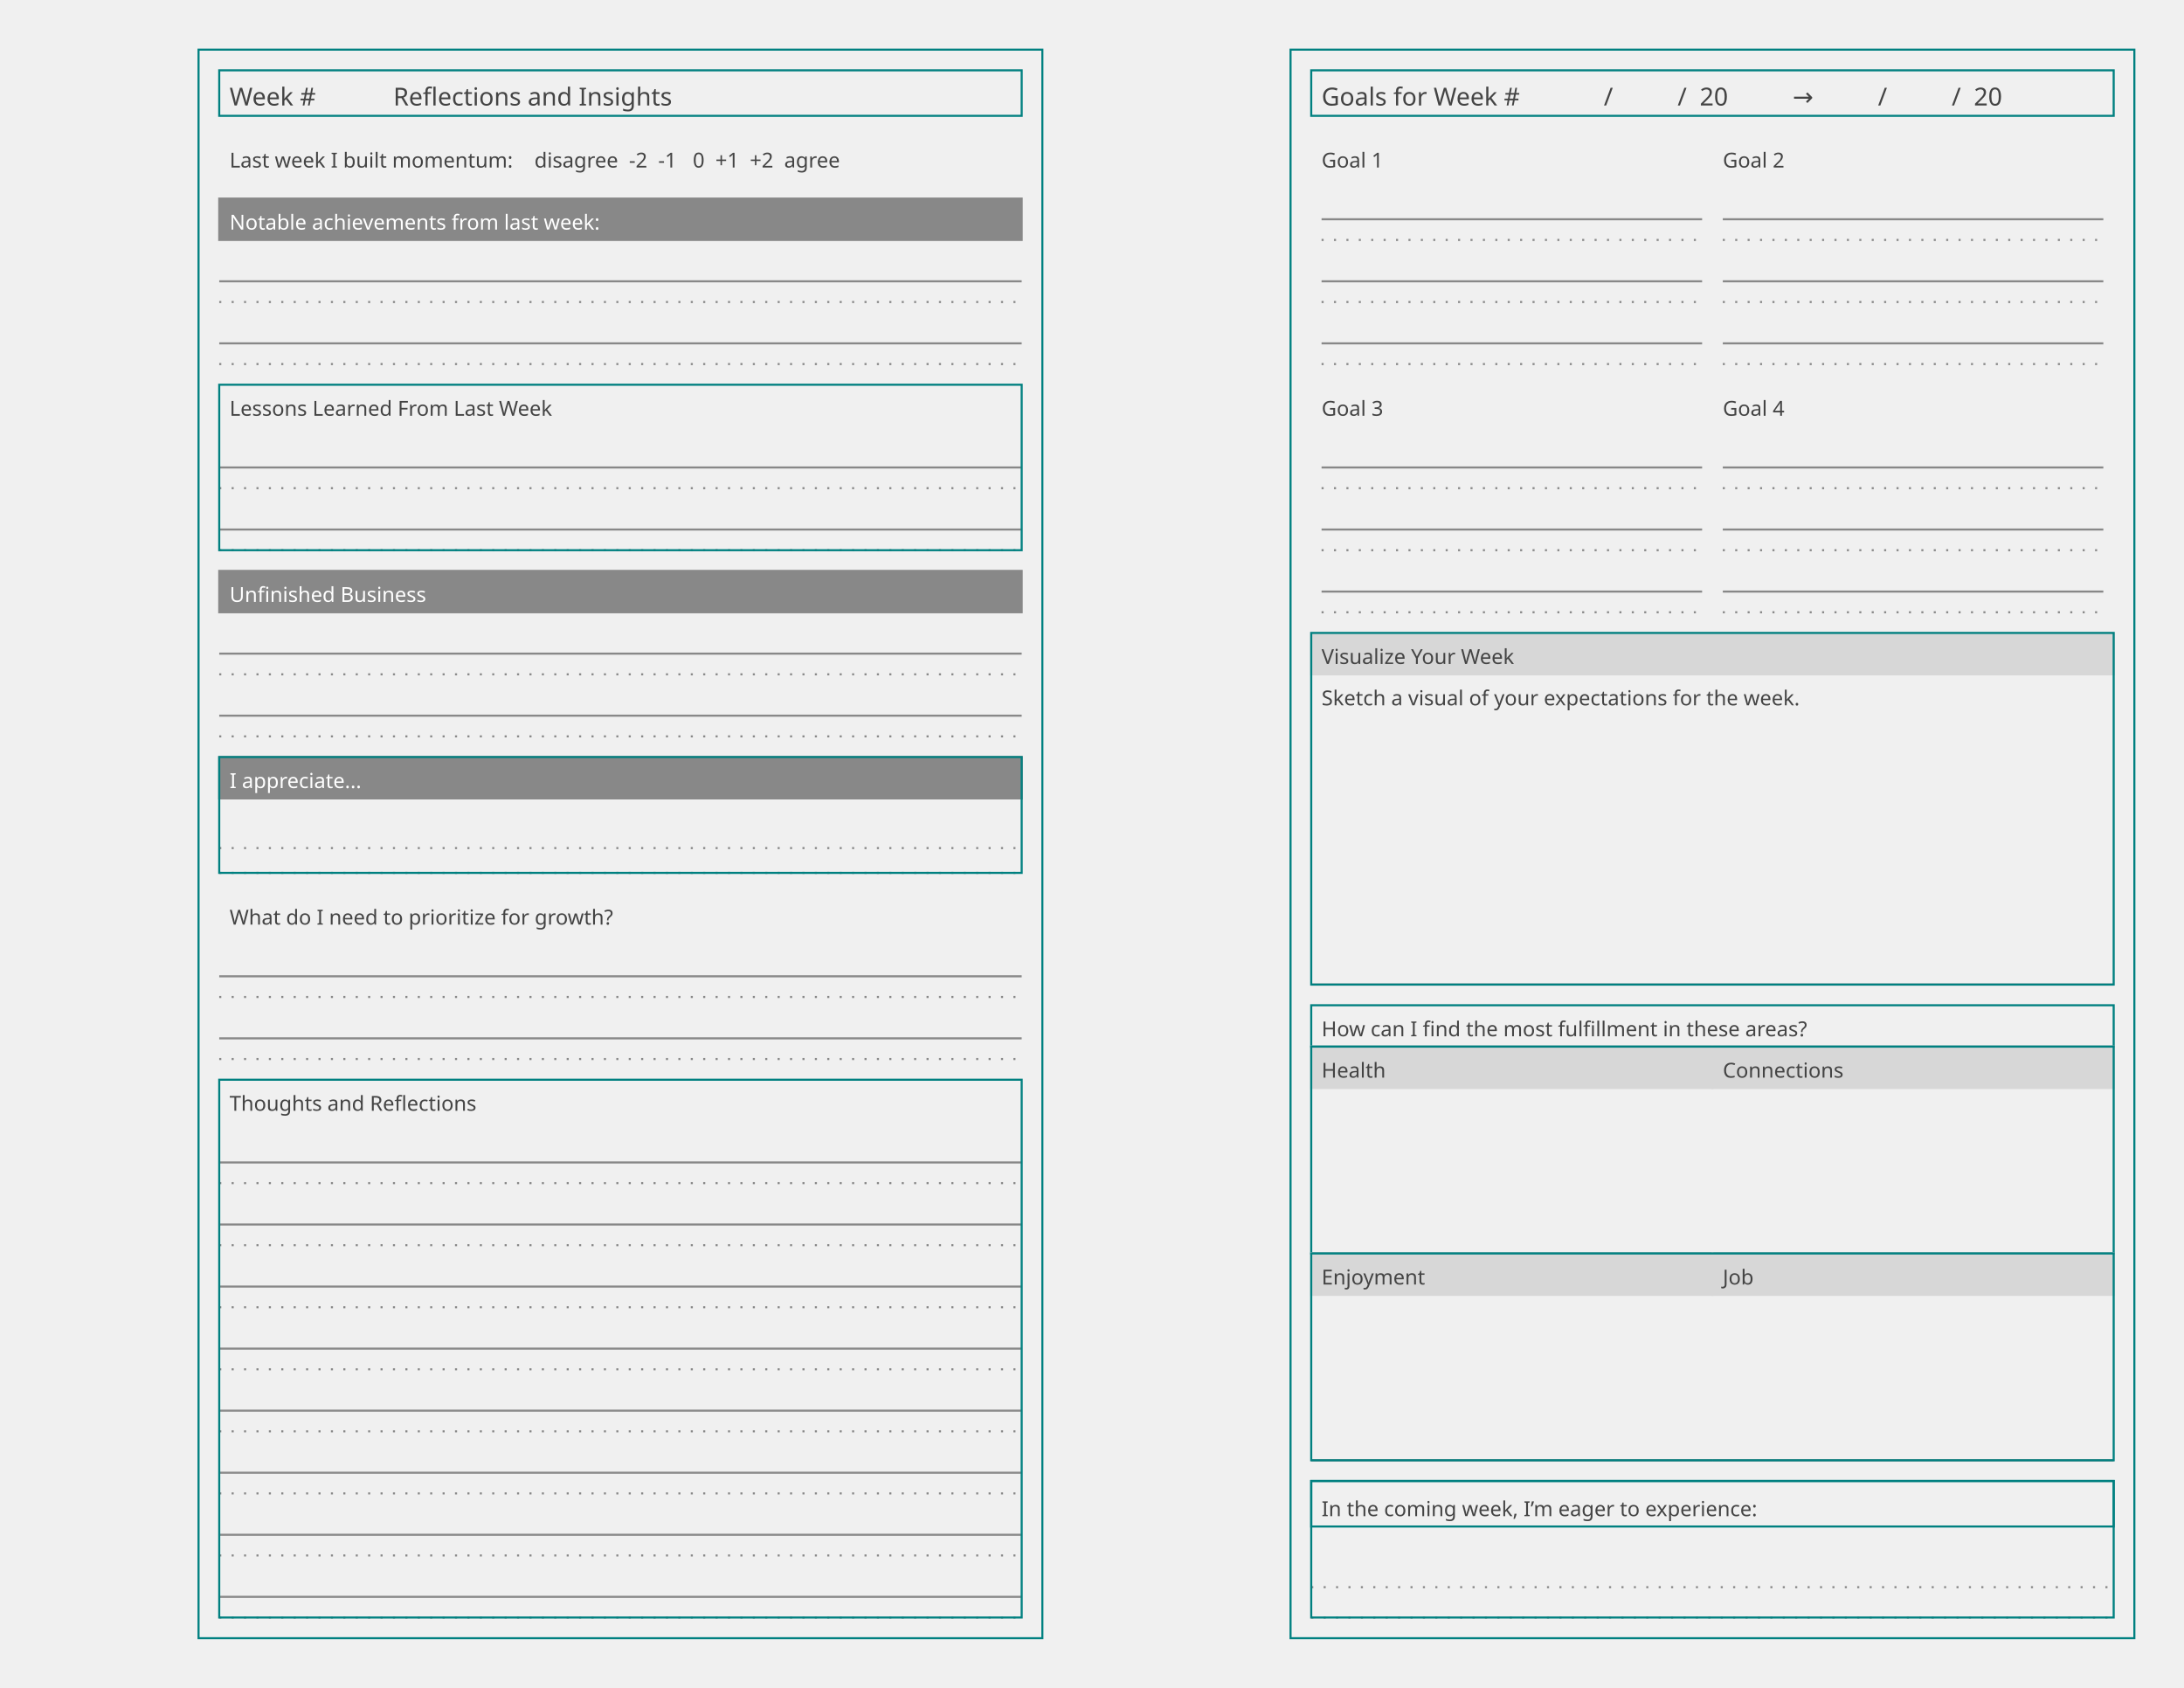
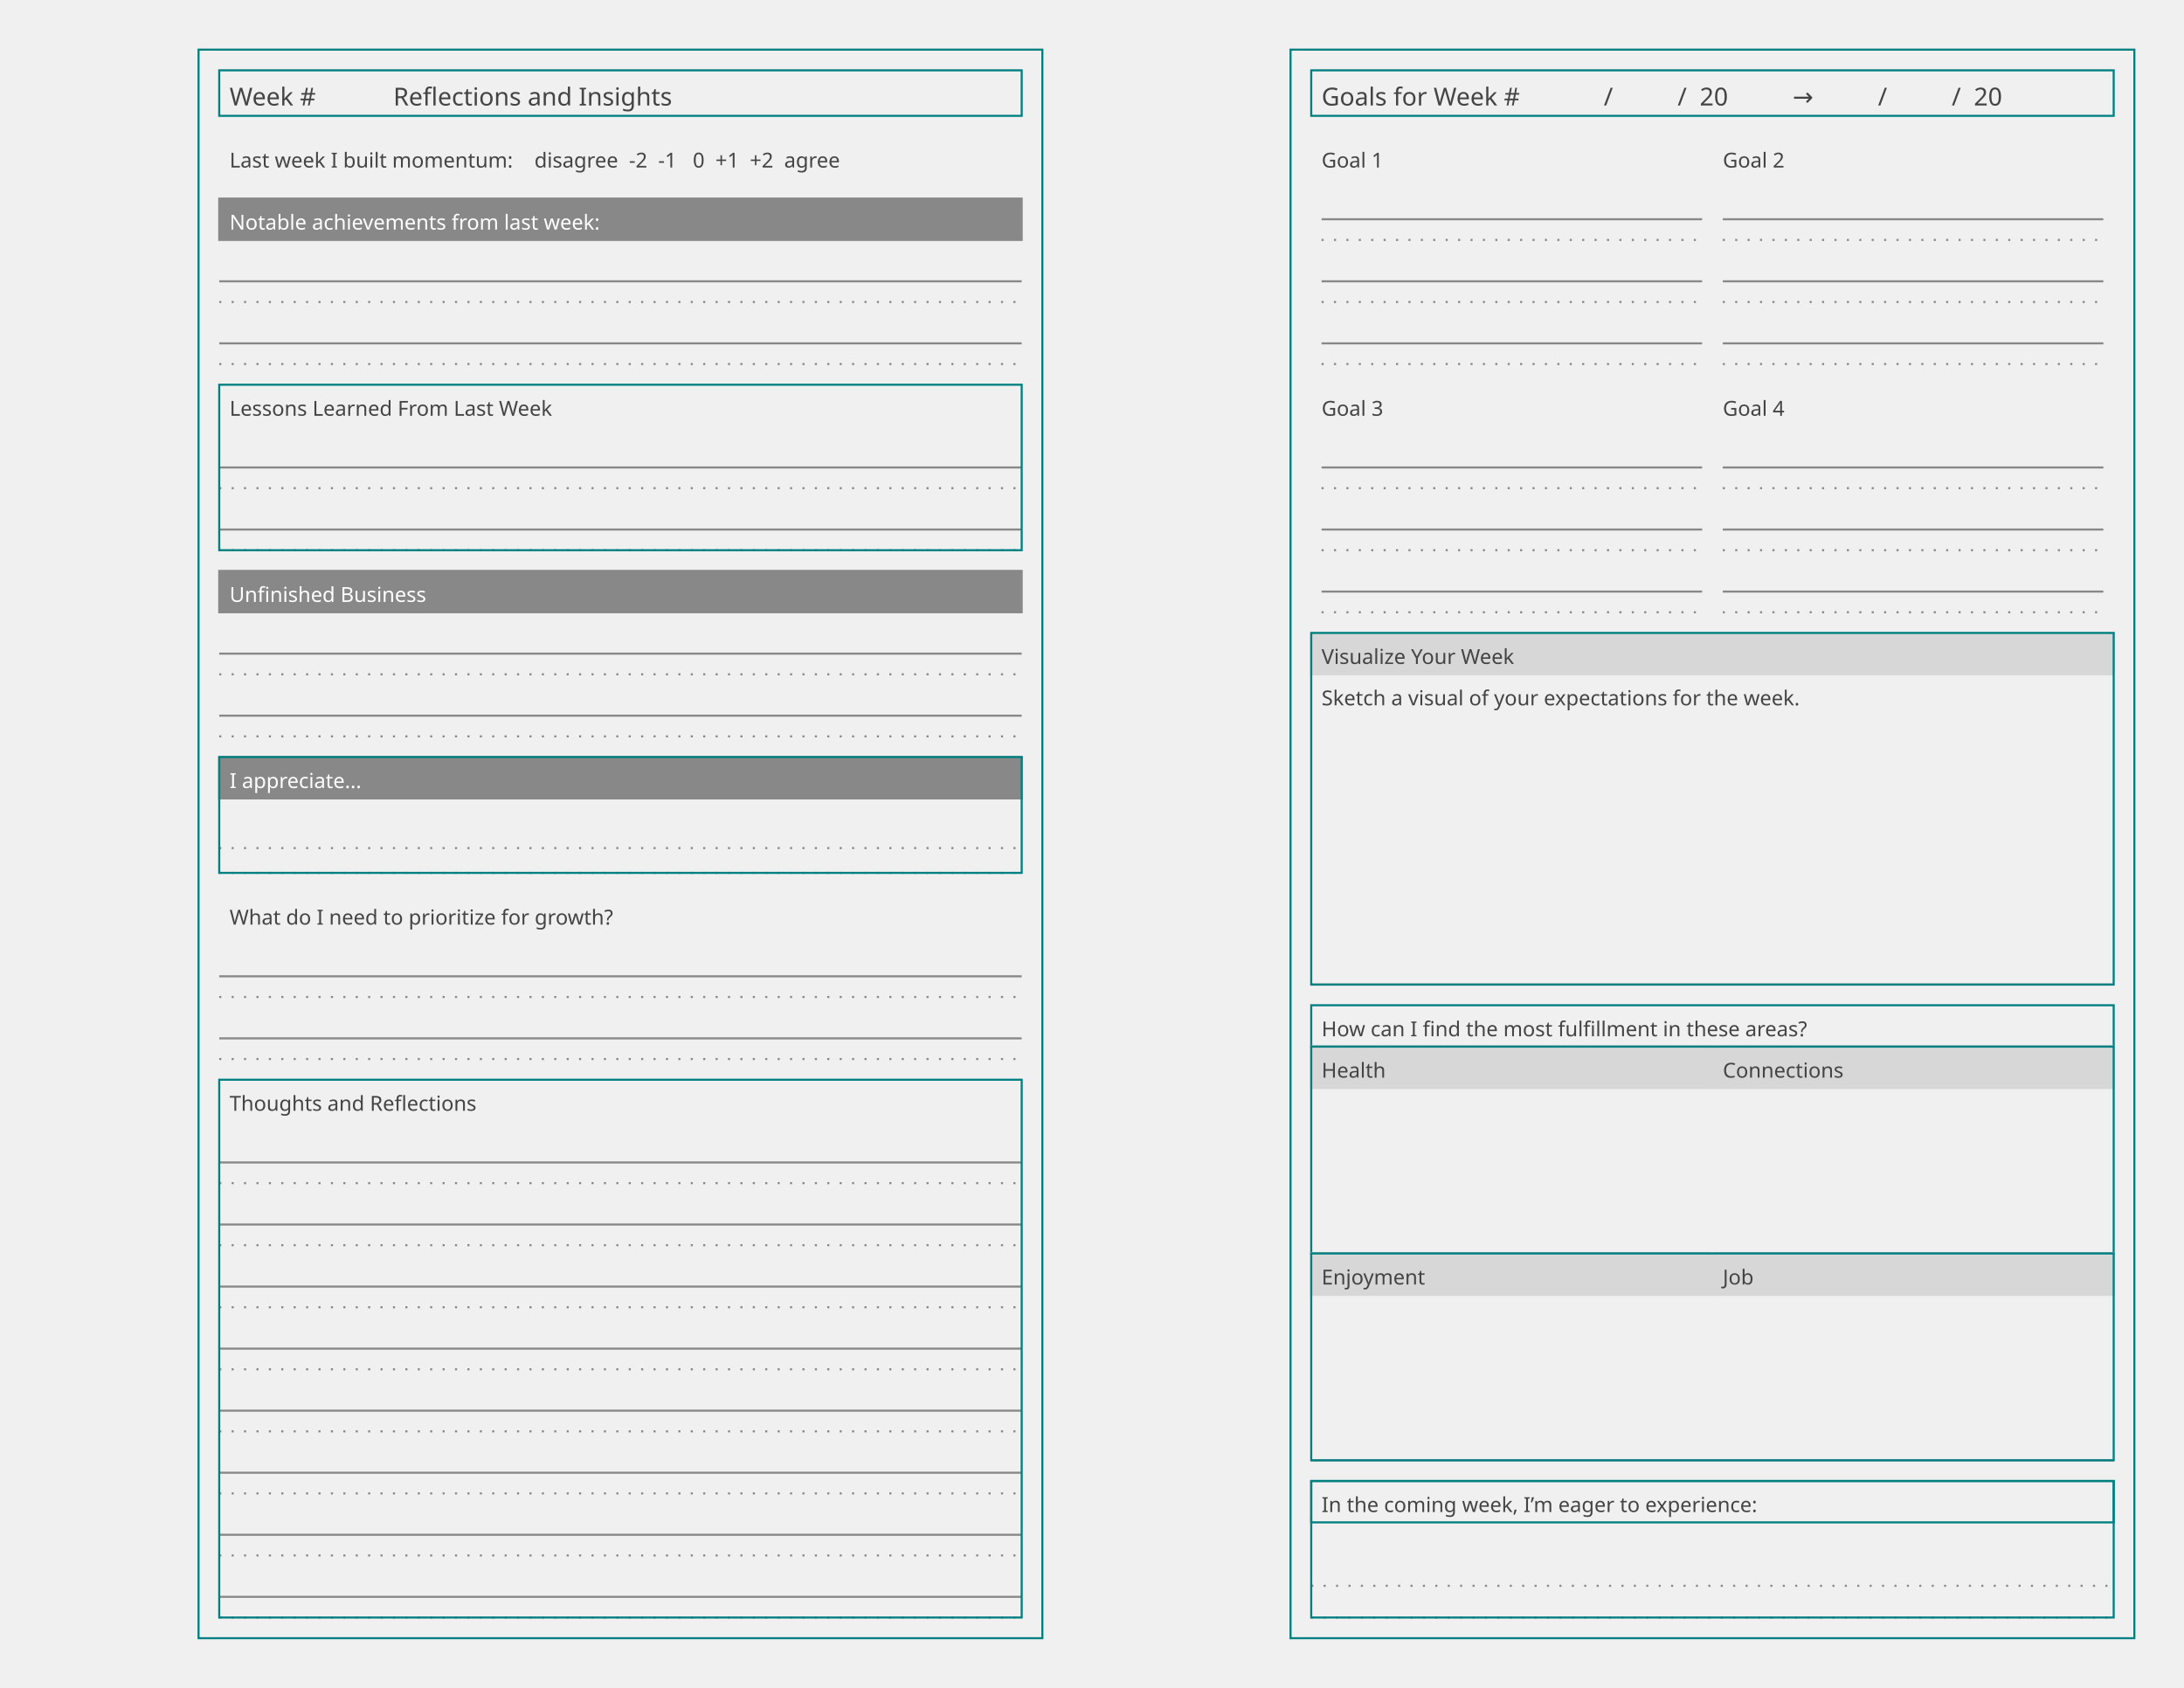
<svg xmlns="http://www.w3.org/2000/svg" baseProfile="tiny" height="8.5in" version="1.2" width="11in">
  <defs />
  <g transform="translate(96, 24.0)">
    <rect fill="none" height="768.0" stroke="#008080" width="408.0" x="0" y="0" />
    <g transform="translate(10, 10)">
      <rect fill="none" height="22" stroke="#008080" stroke-width="1" width="388.0" x="0" y="0" />
      <text alignment-baseline="text-after-edge" fill="#444444" font-family="Trebuchet MS" font-size="12" text-anchor="start" transform="translate(5,17)">Week #            Reflections and Insights</text>
    </g>
    <g transform="translate(10, 32)">
      <g transform="translate(0,10)">
        <text alignment-baseline="text-after-edge" fill="#444444" font-family="Ubuntu Mono" font-size="10" text-anchor="start" transform="translate(5,15)">Last week I built momentum:    disagree  -2  -1   0  +1  +2  agree</text>
      </g>
      <g transform="translate(0,40)">
        <g>
          <g transform="translate(0,0)">
            <rect fill="#888888" height="20" stroke="#888888" stroke-width="1" width="388.0" x="0" y="0" />
            <text alignment-baseline="text-after-edge" fill="#ffffff" font-family="Trebuchet MS" font-size="10" text-anchor="start" transform="translate(5,15)">Notable achievements from last week:</text>
          </g>
          <g transform="translate(0,20)">
            <g>
              <line stroke="#888888" stroke-dasharray="1,5" stroke-width="1" transform="translate(0,30.0)" x1="0" x2="388.0" y1="0" y2="0" />
              <line stroke="#888888" stroke-dasharray="1,5" stroke-width="1" transform="translate(0,60.0)" x1="0" x2="388.0" y1="0" y2="0" />
            </g>
            <g>
              <line stroke="#888888" stroke-dasharray="1,0" stroke-width="1" transform="translate(0,20.0)" x1="0" x2="388.0" y1="0" y2="0" />
              <line stroke="#888888" stroke-dasharray="1,0" stroke-width="1" transform="translate(0,50.0)" x1="0" x2="388.0" y1="0" y2="0" />
            </g>
          </g>
        </g>
      </g>
      <g transform="translate(0,130)">
        <g>
          <g transform="translate(0,0)">
            <text alignment-baseline="text-after-edge" fill="#444444" font-family="Trebuchet MS" font-size="10" text-anchor="start" transform="translate(5,15)">Lessons Learned From Last Week</text>
          </g>
          <g transform="translate(0,20)">
            <g>
              <line stroke="#888888" stroke-dasharray="1,5" stroke-width="1" transform="translate(0,30.0)" x1="0" x2="388.0" y1="0" y2="0" />
              <line stroke="#888888" stroke-dasharray="1,5" stroke-width="1" transform="translate(0,60.0)" x1="0" x2="388.0" y1="0" y2="0" />
            </g>
            <g>
              <line stroke="#888888" stroke-dasharray="1,0" stroke-width="1" transform="translate(0,20.0)" x1="0" x2="388.0" y1="0" y2="0" />
              <line stroke="#888888" stroke-dasharray="1,0" stroke-width="1" transform="translate(0,50.0)" x1="0" x2="388.0" y1="0" y2="0" />
            </g>
          </g>
        </g>
        <rect fill="none" height="80" stroke="#008080" stroke-width="1" width="388.0" x="0" y="0" />
      </g>
      <g transform="translate(0,220)">
        <g>
          <g transform="translate(0,0)">
            <rect fill="#888888" height="20" stroke="#888888" stroke-width="1" width="388.0" x="0" y="0" />
            <text alignment-baseline="text-after-edge" fill="#ffffff" font-family="Trebuchet MS" font-size="10" text-anchor="start" transform="translate(5,15)">Unfinished Business</text>
          </g>
          <g transform="translate(0,20)">
            <g>
              <line stroke="#888888" stroke-dasharray="1,5" stroke-width="1" transform="translate(0,30.0)" x1="0" x2="388.0" y1="0" y2="0" />
              <line stroke="#888888" stroke-dasharray="1,5" stroke-width="1" transform="translate(0,60.0)" x1="0" x2="388.0" y1="0" y2="0" />
            </g>
            <g>
              <line stroke="#888888" stroke-dasharray="1,0" stroke-width="1" transform="translate(0,20.0)" x1="0" x2="388.0" y1="0" y2="0" />
              <line stroke="#888888" stroke-dasharray="1,0" stroke-width="1" transform="translate(0,50.0)" x1="0" x2="388.0" y1="0" y2="0" />
            </g>
          </g>
        </g>
      </g>
      <g transform="translate(0,310)">
        <g>
          <g transform="translate(0,0)">
            <rect fill="#888888" height="20" stroke="#888888" stroke-width="1" width="388.0" x="0" y="0" />
            <text alignment-baseline="text-after-edge" fill="#ffffff" font-family="Trebuchet MS" font-size="10" text-anchor="start" transform="translate(5,15)">I appreciate...</text>
          </g>
          <g transform="translate(0,20)">
            <g>
              <line stroke="#888888" stroke-dasharray="1,5" stroke-width="1" transform="translate(0,36.0)" x1="0" x2="388.0" y1="0" y2="0" />
            </g>
            <g>
              <line stroke="#888888" stroke-dasharray="1,5" stroke-width="1" transform="translate(0,24.0)" x1="0" x2="388.0" y1="0" y2="0" />
            </g>
          </g>
        </g>
        <rect fill="none" height="56.0" stroke="#008080" stroke-width="1" width="388.0" x="0" y="0" />
      </g>
      <g transform="translate(0,376.0)">
        <g>
          <g transform="translate(0,0)">
            <text alignment-baseline="text-after-edge" fill="#444444" font-family="Ubuntu Mono" font-size="10" text-anchor="start" transform="translate(5,15)">What do I need to prioritize for growth?</text>
          </g>
          <g transform="translate(0,20)">
            <g>
              <line stroke="#888888" stroke-dasharray="1,5" stroke-width="1" transform="translate(0,30.0)" x1="0" x2="388.0" y1="0" y2="0" />
              <line stroke="#888888" stroke-dasharray="1,5" stroke-width="1" transform="translate(0,60.0)" x1="0" x2="388.0" y1="0" y2="0" />
            </g>
            <g>
              <line stroke="#888888" stroke-dasharray="1,0" stroke-width="1" transform="translate(0,20.0)" x1="0" x2="388.0" y1="0" y2="0" />
              <line stroke="#888888" stroke-dasharray="1,0" stroke-width="1" transform="translate(0,50.0)" x1="0" x2="388.0" y1="0" y2="0" />
            </g>
          </g>
        </g>
      </g>
      <g transform="translate(0,466.0)">
        <g>
          <g transform="translate(0,0)">
            <text alignment-baseline="text-after-edge" fill="#444444" font-family="Ubuntu Mono" font-size="10" text-anchor="start" transform="translate(5,15)">Thoughts and Reflections</text>
          </g>
          <g transform="translate(0,20)">
            <g>
              <line stroke="#888888" stroke-dasharray="1,5" stroke-width="1" transform="translate(0,30.0)" x1="0" x2="388.0" y1="0" y2="0" />
              <line stroke="#888888" stroke-dasharray="1,5" stroke-width="1" transform="translate(0,60.0)" x1="0" x2="388.0" y1="0" y2="0" />
              <line stroke="#888888" stroke-dasharray="1,5" stroke-width="1" transform="translate(0,90.0)" x1="0" x2="388.0" y1="0" y2="0" />
              <line stroke="#888888" stroke-dasharray="1,5" stroke-width="1" transform="translate(0,120.0)" x1="0" x2="388.0" y1="0" y2="0" />
              <line stroke="#888888" stroke-dasharray="1,5" stroke-width="1" transform="translate(0,150.0)" x1="0" x2="388.0" y1="0" y2="0" />
              <line stroke="#888888" stroke-dasharray="1,5" stroke-width="1" transform="translate(0,180.0)" x1="0" x2="388.0" y1="0" y2="0" />
              <line stroke="#888888" stroke-dasharray="1,5" stroke-width="1" transform="translate(0,210.0)" x1="0" x2="388.0" y1="0" y2="0" />
              <line stroke="#888888" stroke-dasharray="1,5" stroke-width="1" transform="translate(0,240.0)" x1="0" x2="388.0" y1="0" y2="0" />
            </g>
            <g>
              <line stroke="#888888" stroke-dasharray="1,0" stroke-width="1" transform="translate(0,20.0)" x1="0" x2="388.0" y1="0" y2="0" />
              <line stroke="#888888" stroke-dasharray="1,0" stroke-width="1" transform="translate(0,50.0)" x1="0" x2="388.0" y1="0" y2="0" />
              <line stroke="#888888" stroke-dasharray="1,0" stroke-width="1" transform="translate(0,80.0)" x1="0" x2="388.0" y1="0" y2="0" />
              <line stroke="#888888" stroke-dasharray="1,0" stroke-width="1" transform="translate(0,110.0)" x1="0" x2="388.0" y1="0" y2="0" />
              <line stroke="#888888" stroke-dasharray="1,0" stroke-width="1" transform="translate(0,140.0)" x1="0" x2="388.0" y1="0" y2="0" />
              <line stroke="#888888" stroke-dasharray="1,0" stroke-width="1" transform="translate(0,170.0)" x1="0" x2="388.0" y1="0" y2="0" />
              <line stroke="#888888" stroke-dasharray="1,0" stroke-width="1" transform="translate(0,200.0)" x1="0" x2="388.0" y1="0" y2="0" />
              <line stroke="#888888" stroke-dasharray="1,0" stroke-width="1" transform="translate(0,230.0)" x1="0" x2="388.0" y1="0" y2="0" />
            </g>
          </g>
        </g>
        <rect fill="none" height="260" stroke="#008080" stroke-width="1" width="388.0" x="0" y="0" />
      </g>
    </g>
  </g>
  <g transform="translate(624.0, 24.0)">
    <rect fill="none" height="768.0" stroke="#008080" width="408.0" x="0" y="0" />
    <g transform="translate(10, 10)">
      <rect fill="none" height="22" stroke="#008080" stroke-width="1" width="388.0" x="0" y="0" />
      <text alignment-baseline="text-after-edge" fill="#444444" font-family="Trebuchet MS" font-size="12" text-anchor="start" transform="translate(5,17)">Goals for Week #             /          /  20          →          /          /  20          </text>
    </g>
    <g transform="translate(10, 32)">
      <g transform="translate(0,10)">
        <g>
          <g transform="translate(0,0)">
            <g>
              <g transform="translate(0,0)">
                <text alignment-baseline="text-after-edge" fill="#444444" font-family="Trebuchet MS" font-size="10" text-anchor="start" transform="translate(5,15)">Goal 1</text>
              </g>
              <g transform="translate(0,20)">
                <g>
                  <line stroke="#888888" stroke-dasharray="1,5" stroke-width="1" transform="translate(5,30.0)" x1="0" x2="184.0" y1="0" y2="0" />
                  <line stroke="#888888" stroke-dasharray="1,5" stroke-width="1" transform="translate(5,60.0)" x1="0" x2="184.0" y1="0" y2="0" />
                  <line stroke="#888888" stroke-dasharray="1,5" stroke-width="1" transform="translate(5,90.0)" x1="0" x2="184.0" y1="0" y2="0" />
                </g>
                <g>
                  <line stroke="#888888" stroke-dasharray="1,0" stroke-width="1" transform="translate(5,20.0)" x1="0" x2="184.0" y1="0" y2="0" />
                  <line stroke="#888888" stroke-dasharray="1,0" stroke-width="1" transform="translate(5,50.0)" x1="0" x2="184.0" y1="0" y2="0" />
                  <line stroke="#888888" stroke-dasharray="1,0" stroke-width="1" transform="translate(5,80.0)" x1="0" x2="184.0" y1="0" y2="0" />
                </g>
              </g>
            </g>
          </g>
          <g transform="translate(194.0,0)">
            <g>
              <g transform="translate(0,0)">
                <text alignment-baseline="text-after-edge" fill="#444444" font-family="Trebuchet MS" font-size="10" text-anchor="start" transform="translate(5,15)">Goal 2</text>
              </g>
              <g transform="translate(0,20)">
                <g>
                  <line stroke="#888888" stroke-dasharray="1,5" stroke-width="1" transform="translate(5,30.0)" x1="0" x2="184.0" y1="0" y2="0" />
                  <line stroke="#888888" stroke-dasharray="1,5" stroke-width="1" transform="translate(5,60.0)" x1="0" x2="184.0" y1="0" y2="0" />
                  <line stroke="#888888" stroke-dasharray="1,5" stroke-width="1" transform="translate(5,90.0)" x1="0" x2="184.0" y1="0" y2="0" />
                </g>
                <g>
                  <line stroke="#888888" stroke-dasharray="1,0" stroke-width="1" transform="translate(5,20.0)" x1="0" x2="184.0" y1="0" y2="0" />
                  <line stroke="#888888" stroke-dasharray="1,0" stroke-width="1" transform="translate(5,50.0)" x1="0" x2="184.0" y1="0" y2="0" />
                  <line stroke="#888888" stroke-dasharray="1,0" stroke-width="1" transform="translate(5,80.0)" x1="0" x2="184.0" y1="0" y2="0" />
                </g>
              </g>
            </g>
          </g>
        </g>
      </g>
      <g transform="translate(0,130)">
        <g>
          <g transform="translate(0,0)">
            <g>
              <g transform="translate(0,0)">
                <text alignment-baseline="text-after-edge" fill="#444444" font-family="Trebuchet MS" font-size="10" text-anchor="start" transform="translate(5,15)">Goal 3</text>
              </g>
              <g transform="translate(0,20)">
                <g>
                  <line stroke="#888888" stroke-dasharray="1,5" stroke-width="1" transform="translate(5,30.0)" x1="0" x2="184.0" y1="0" y2="0" />
                  <line stroke="#888888" stroke-dasharray="1,5" stroke-width="1" transform="translate(5,60.0)" x1="0" x2="184.0" y1="0" y2="0" />
                  <line stroke="#888888" stroke-dasharray="1,5" stroke-width="1" transform="translate(5,90.0)" x1="0" x2="184.0" y1="0" y2="0" />
                </g>
                <g>
                  <line stroke="#888888" stroke-dasharray="1,0" stroke-width="1" transform="translate(5,20.0)" x1="0" x2="184.0" y1="0" y2="0" />
                  <line stroke="#888888" stroke-dasharray="1,0" stroke-width="1" transform="translate(5,50.0)" x1="0" x2="184.0" y1="0" y2="0" />
                  <line stroke="#888888" stroke-dasharray="1,0" stroke-width="1" transform="translate(5,80.0)" x1="0" x2="184.0" y1="0" y2="0" />
                </g>
              </g>
            </g>
          </g>
          <g transform="translate(194.0,0)">
            <g>
              <g transform="translate(0,0)">
                <text alignment-baseline="text-after-edge" fill="#444444" font-family="Trebuchet MS" font-size="10" text-anchor="start" transform="translate(5,15)">Goal 4</text>
              </g>
              <g transform="translate(0,20)">
                <g>
                  <line stroke="#888888" stroke-dasharray="1,5" stroke-width="1" transform="translate(5,30.0)" x1="0" x2="184.0" y1="0" y2="0" />
                  <line stroke="#888888" stroke-dasharray="1,5" stroke-width="1" transform="translate(5,60.0)" x1="0" x2="184.0" y1="0" y2="0" />
                  <line stroke="#888888" stroke-dasharray="1,5" stroke-width="1" transform="translate(5,90.0)" x1="0" x2="184.0" y1="0" y2="0" />
                </g>
                <g>
                  <line stroke="#888888" stroke-dasharray="1,0" stroke-width="1" transform="translate(5,20.0)" x1="0" x2="184.0" y1="0" y2="0" />
                  <line stroke="#888888" stroke-dasharray="1,0" stroke-width="1" transform="translate(5,50.0)" x1="0" x2="184.0" y1="0" y2="0" />
                  <line stroke="#888888" stroke-dasharray="1,0" stroke-width="1" transform="translate(5,80.0)" x1="0" x2="184.0" y1="0" y2="0" />
                </g>
              </g>
            </g>
          </g>
        </g>
      </g>
      <g transform="translate(0,250)">
        <g transform="translate(0,0)">
          <rect fill="#d7d7d7" height="20" stroke="#d7d7d7" stroke-width="1" width="388.0" x="0" y="0" />
          <text alignment-baseline="text-after-edge" fill="#444444" font-family="Trebuchet MS" font-size="10" text-anchor="start" transform="translate(5,15)">Visualize Your Week</text>
        </g>
        <g transform="translate(0,20)">
          <g>
            <g transform="translate(0,0)">
              <text alignment-baseline="text-after-edge" fill="#444444" font-family="Ubuntu Mono" font-size="10" text-anchor="start" transform="translate(5,15)">Sketch a visual of your expectations for the week.</text>
            </g>
            <g transform="translate(0,20)">
              <line stroke="#888888" stroke-dasharray="1,0" stroke-width="1" transform="translate(0,130.0)" x1="0" x2="388.0" y1="0" y2="0" />
            </g>
          </g>
        </g>
        <rect fill="none" height="170" stroke="#008080" stroke-width="1" width="388.0" x="0" y="0" />
      </g>
      <g transform="translate(0,430)">
        <g transform="translate(0,0)">
          <rect fill="none" height="20" stroke="#008080" stroke-width="1" width="388.0" x="0" y="0" />
          <text alignment-baseline="text-after-edge" fill="#444444" font-family="Trebuchet MS" font-size="10" text-anchor="start" transform="translate(5,15)">How can I find the most fulfillment in these areas?</text>
        </g>
        <g transform="translate(0,20)">
          <g>
            <g transform="translate(0,0)">
              <g>
                <g transform="translate(0,0)">
                  <rect fill="#d7d7d7" height="20" stroke="#d7d7d7" stroke-width="1" width="194.0" x="0" y="0" />
                  <text alignment-baseline="text-after-edge" fill="#444444" font-family="Trebuchet MS" font-size="10" text-anchor="start" transform="translate(5,15)">Health</text>
                </g>
                <g transform="translate(0,20)">
                  <line stroke="#888888" stroke-dasharray="1,0" stroke-width="1" transform="translate(0,80.0)" x1="0" x2="194.0" y1="0" y2="0" />
                </g>
              </g>
            </g>
            <g transform="translate(194.0,0)">
              <g>
                <g transform="translate(0,0)">
                  <rect fill="#d7d7d7" height="20" stroke="#d7d7d7" stroke-width="1" width="194.0" x="0" y="0" />
                  <text alignment-baseline="text-after-edge" fill="#444444" font-family="Trebuchet MS" font-size="10" text-anchor="start" transform="translate(5,15)">Connections</text>
                </g>
                <g transform="translate(0,20)">
                  <line stroke="#888888" stroke-dasharray="1,0" stroke-width="1" transform="translate(0,80.0)" x1="0" x2="194.0" y1="0" y2="0" />
                </g>
              </g>
            </g>
          </g>
          <rect fill="none" height="100" stroke="#008080" stroke-width="1" width="388.0" x="0" y="0" />
        </g>
        <g transform="translate(0,120)">
          <g>
            <g transform="translate(0,0)">
              <g>
                <g transform="translate(0,0)">
                  <rect fill="#d7d7d7" height="20" stroke="#d7d7d7" stroke-width="1" width="194.0" x="0" y="0" />
                  <text alignment-baseline="text-after-edge" fill="#444444" font-family="Trebuchet MS" font-size="10" text-anchor="start" transform="translate(5,15)">Enjoyment</text>
                </g>
                <g transform="translate(0,20)">
                  <line stroke="#888888" stroke-dasharray="1,0" stroke-width="1" transform="translate(0,80.0)" x1="0" x2="194.0" y1="0" y2="0" />
                </g>
              </g>
            </g>
            <g transform="translate(194.0,0)">
              <g>
                <g transform="translate(0,0)">
                  <rect fill="#d7d7d7" height="20" stroke="#d7d7d7" stroke-width="1" width="194.0" x="0" y="0" />
                  <text alignment-baseline="text-after-edge" fill="#444444" font-family="Trebuchet MS" font-size="10" text-anchor="start" transform="translate(5,15)">Job</text>
                </g>
                <g transform="translate(0,20)">
                  <line stroke="#888888" stroke-dasharray="1,0" stroke-width="1" transform="translate(0,80.0)" x1="0" x2="194.0" y1="0" y2="0" />
                </g>
              </g>
            </g>
          </g>
          <rect fill="none" height="100" stroke="#008080" stroke-width="1" width="388.0" x="0" y="0" />
        </g>
      </g>
      <g transform="translate(0,660)">
        <g>
          <g transform="translate(0,0)">
-             <rect fill="none" height="22.0" stroke="#008080" stroke-width="1" width="388.0" x="0" y="0" />
-             <text alignment-baseline="text-after-edge" fill="#444444" font-family="Ubuntu Mono" font-size="10" text-anchor="start" transform="translate(5,17.0)">In the coming week, I’m eager to experience:</text>
-           </g>
-           <g transform="translate(0,22.0)">
-             <g>
-               <line stroke="#888888" stroke-dasharray="1,5" stroke-width="1" transform="translate(0,44.0)" x1="0" x2="388.0" y1="0" y2="0" />
-             </g>
-             <g>
-               <line stroke="#888888" stroke-dasharray="1,5" stroke-width="1" transform="translate(0,29.33333)" x1="0" x2="388.0" y1="0" y2="0" />
+             <rect fill="none" height="20" stroke="#008080" stroke-width="1" width="388.0" x="0" y="0" />
+             <text alignment-baseline="text-after-edge" fill="#444444" font-family="Ubuntu Mono" font-size="10" text-anchor="start" transform="translate(5,15)">In the coming week, I’m eager to experience:</text>
+           </g>
+           <g transform="translate(0,20)">
+             <g>
+               <line stroke="#888888" stroke-dasharray="1,5" stroke-width="1" transform="translate(0,46.0)" x1="0" x2="388.0" y1="0" y2="0" />
+             </g>
+             <g>
+               <line stroke="#888888" stroke-dasharray="1,5" stroke-width="1" transform="translate(0,30.66667)" x1="0" x2="388.0" y1="0" y2="0" />
            </g>
          </g>
        </g>
        <rect fill="none" height="66.0" stroke="#008080" stroke-width="1" width="388.0" x="0" y="0" />
      </g>
    </g>
  </g>
</svg>
